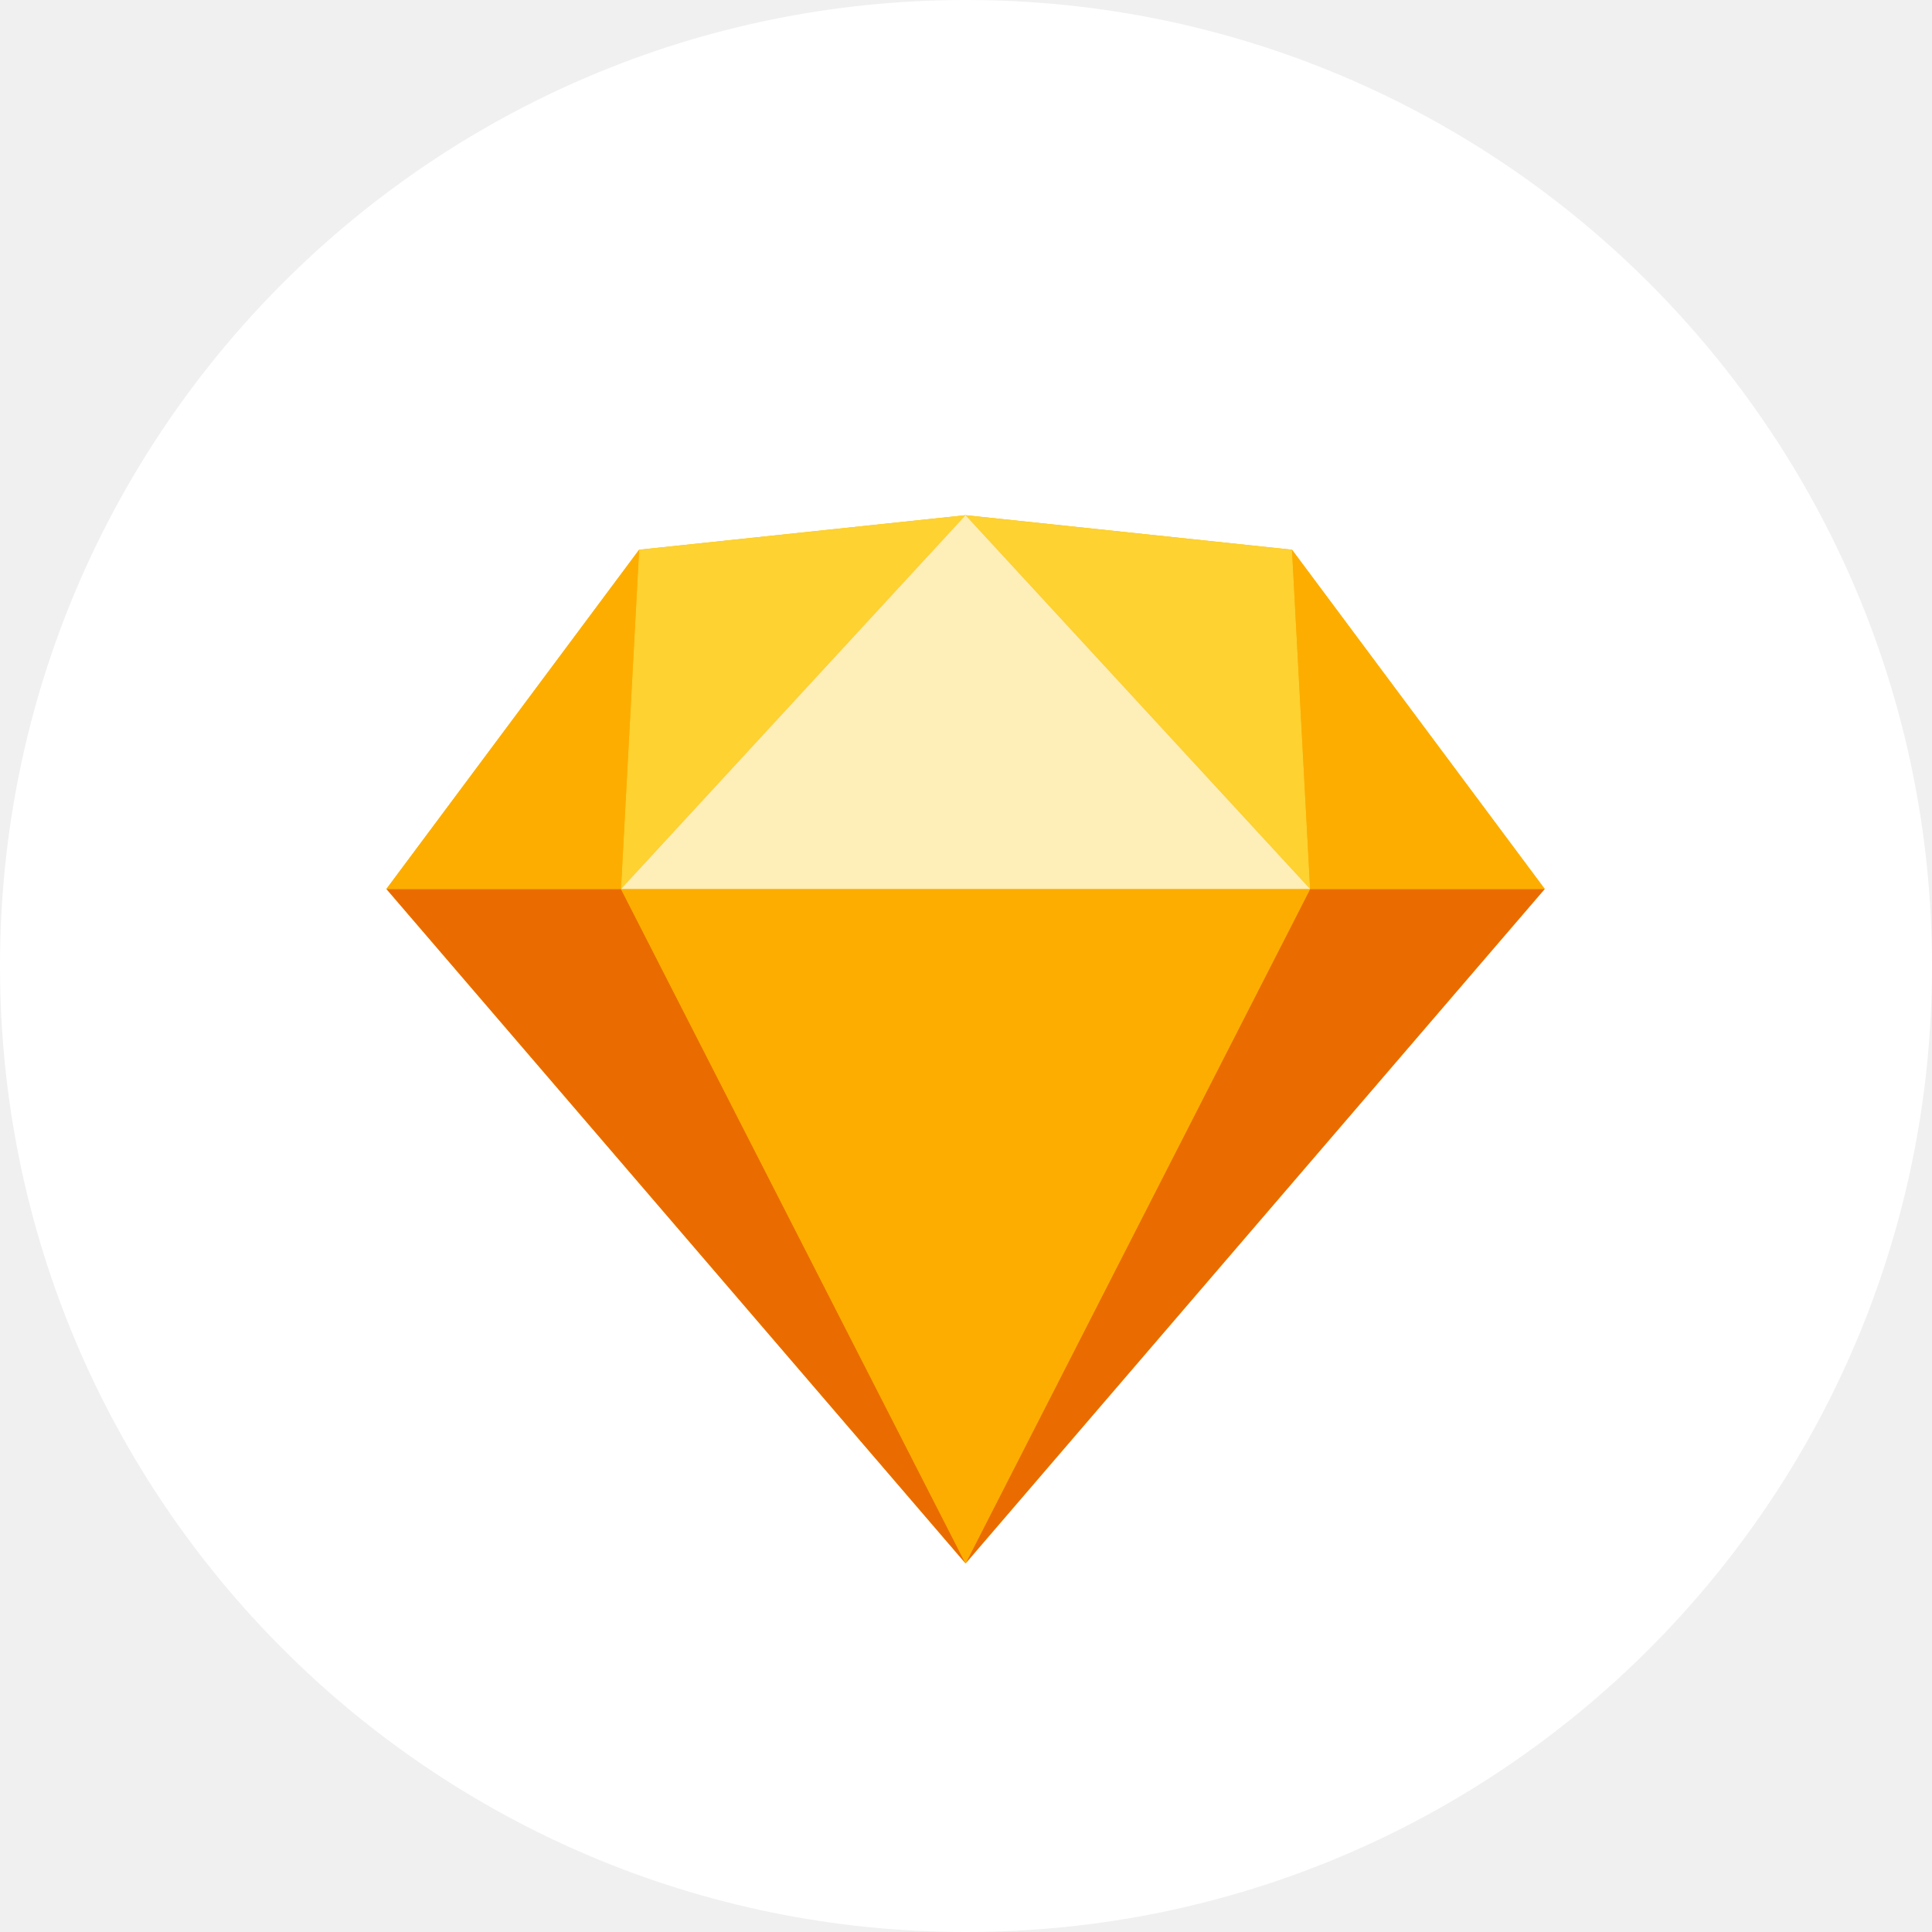
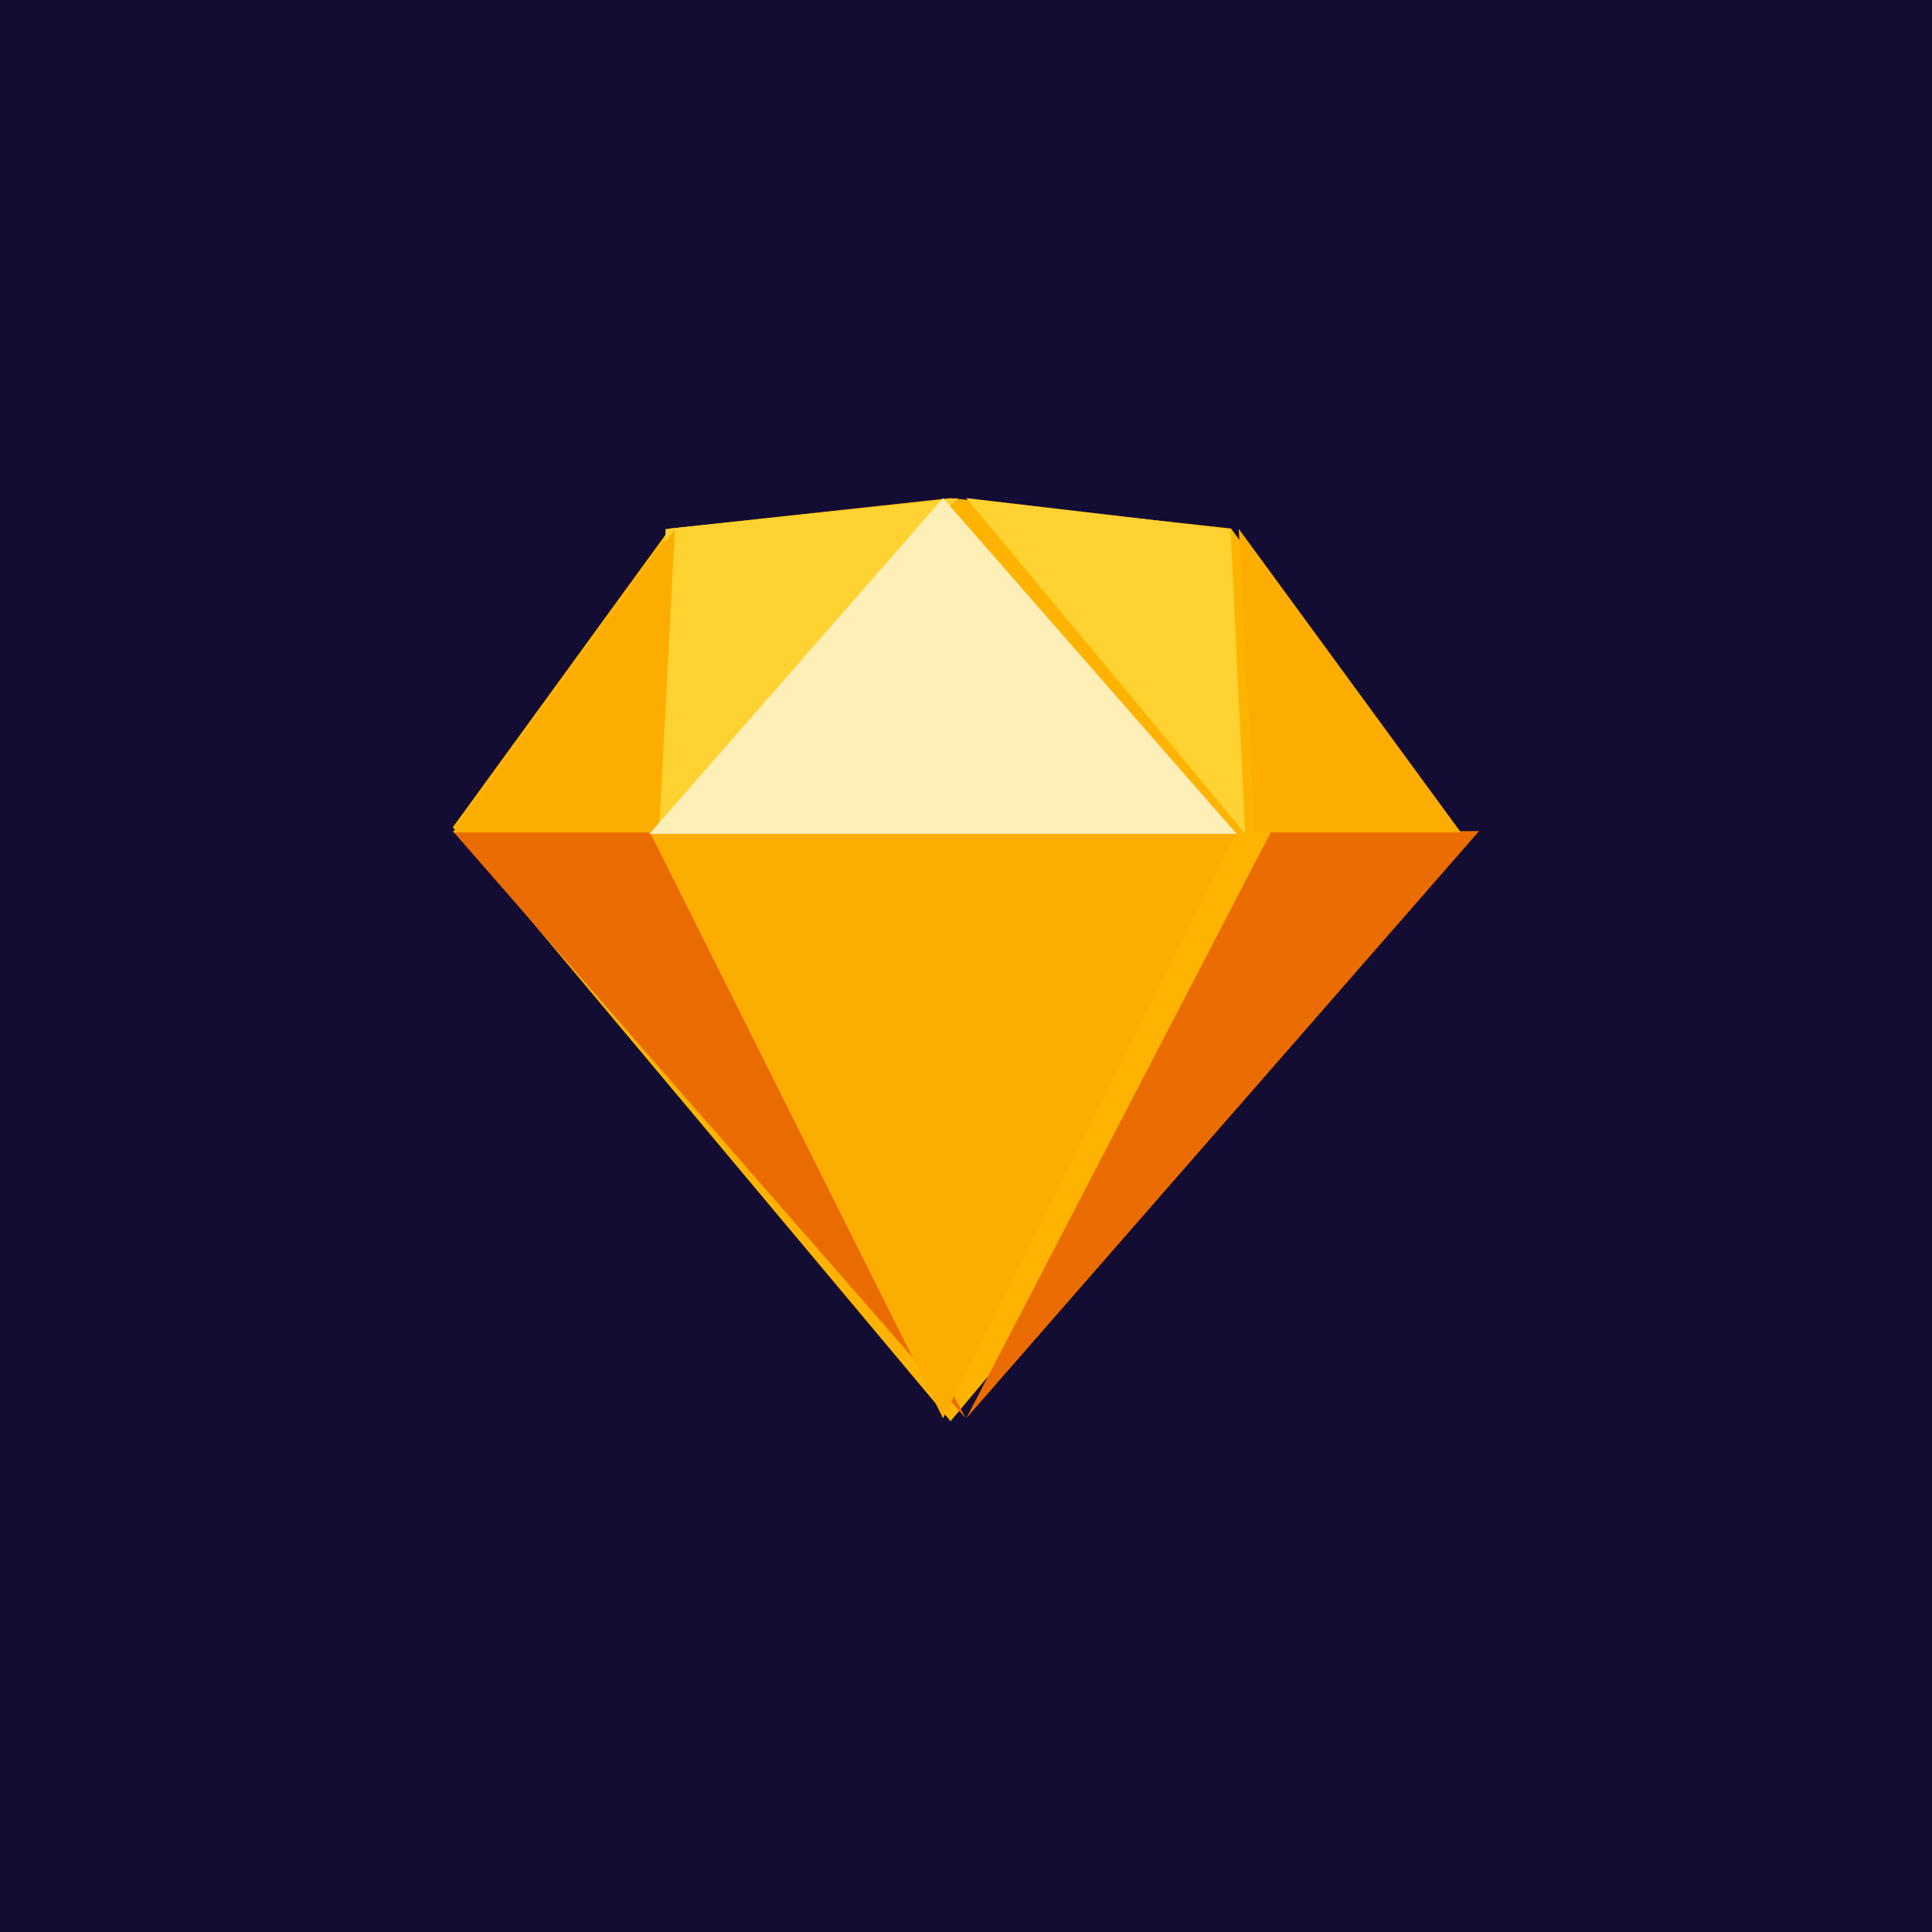
- <svg xmlns="http://www.w3.org/2000/svg" xmlns:xlink="http://www.w3.org/1999/xlink" height="60" width="60">
+ <svg xmlns="http://www.w3.org/2000/svg" xmlns:xlink="http://www.w3.org/1999/xlink" viewBox="0 0 128 128">
  <defs>
-     <path id="a" d="M7.849 1.072L17.987 0 28.124 1.072 35.973 11.608 17.987 32.553 0 11.608z" />
-     <path id="c" d="M7.285 0.035L17.987 20.98 0 0.035z" />
-     <path id="e" d="M10.71 0.035L0.009 20.98 17.996 0.035z" />
-     <path id="g" d="M0.012 0.035L21.414 0.035 10.713 20.98z" />
-     <path id="i" d="M10.713 0L0.575 1.072 0.012 11.608z" />
-     <path id="k" d="M0.009 0L10.147 1.072 10.71 11.608z" />
-     <path id="m" d="M7.887 10.556L0.038 0.02 0.601 10.556z" />
-     <path id="o" d="M0 10.556L7.849 0.02 7.285 10.556z" />
-     <path id="q" d="M10.713 0L0.012 11.608 21.414 11.608z" />
+     <path id="a" d="M14.389 2.014L32.975 0 51.561 2.014 65.951 21.809 32.975 61.16 0 21.809z" />
+     <path id="c" d="M13.761 0.065L33.975 38.963 0 0.065z" />
+     <path id="e" d="M20.231 0.065L0.018 38.963 33.992 0.065z" />
+     <path id="g" d="M0.022 0.065L38.935 0.065 19.479 38.963z" />
+     <path id="i" d="M20.453 0L1.099 2.054 0.023 22.249z" />
+     <path id="k" d="M0.016 0L17.527 2.054 18.5 22.249z" />
+     <path id="m" d="M14.788 20.152L0.071 0.038 1.127 20.152z" />
+     <path id="o" d="M0 20.152L14.716 0.038 13.66 20.152z" />
+     <path id="q" d="M19.479 0L0.022 22.249 38.935 22.249z" />
  </defs>
  <g fill="none" fill-rule="evenodd">
-     <circle cx="30" cy="30" fill="#FFFFFF" r="30" />
-     <g transform="translate(12 16)">
-       <mask fill="#fff" id="b">
+     <path fill="#130C33" d="M0 0H128V128H0z" />
+     <g transform="translate(30 33)">
+       <mask id="b" fill="#fff">
        <use xlink:href="#a" />
      </mask>
-       <path fill="#FDB300" mask="url(#b)" d="M-0.457 33.01L36.431 33.01 36.431 -0.457 -0.457 -0.457z" />
-     </g>
-     <g transform="translate(12 27.573)">
-       <mask fill="#fff" id="d">
-         <use xlink:href="#c" />
-       </mask>
-       <path fill="#EA6C00" mask="url(#d)" d="M-0.457 21.437L18.444 21.437 18.444 -0.423 -0.457 -0.423z" />
-     </g>
-     <g transform="translate(29.977 27.573)">
-       <mask fill="#fff" id="f">
-         <use xlink:href="#e" />
-       </mask>
-       <path fill="#EA6C00" mask="url(#f)" d="M-0.448 21.437L18.453 21.437 18.453 -0.423 -0.448 -0.423z" />
-     </g>
-     <g transform="translate(19.273 27.573)">
-       <mask fill="#fff" id="h">
-         <use xlink:href="#g" />
-       </mask>
-       <path fill="#FDAD00" mask="url(#h)" d="M-0.445 21.437L21.872 21.437 21.872 -0.423 -0.445 -0.423z" />
-     </g>
-     <g transform="translate(19.273 16)">
-       <mask fill="#fff" id="j">
-         <use xlink:href="#i" />
-       </mask>
-       <path fill="#FDD231" mask="url(#j)" d="M-0.445 12.065L11.171 12.065 11.171 -0.457 -0.445 -0.457z" />
-     </g>
-     <g transform="translate(29.977 16)">
-       <mask fill="#fff" id="l">
-         <use xlink:href="#k" />
-       </mask>
-       <path fill="#FDD231" mask="url(#l)" d="M-0.448 12.065L11.168 12.065 11.168 -0.457 -0.448 -0.457z" />
-     </g>
-     <g transform="translate(40.086 17.052)">
-       <mask fill="#fff" id="n">
-         <use xlink:href="#m" />
-       </mask>
-       <path fill="#FDAD00" mask="url(#n)" d="M-0.419 11.013L8.344 11.013 8.344 -0.438 -0.419 -0.438z" />
-     </g>
-     <g transform="translate(12 17.052)">
-       <mask fill="#fff" id="p">
-         <use xlink:href="#o" />
-       </mask>
-       <path fill="#FDAD00" mask="url(#p)" d="M-0.457 11.013L8.306 11.013 8.306 -0.438 -0.457 -0.438z" />
-     </g>
-     <g transform="translate(19.273 16)">
-       <mask fill="#fff" id="r">
-         <use xlink:href="#q" />
-       </mask>
-       <path fill="#FEEEB7" mask="url(#r)" d="M-0.445 12.065L21.872 12.065 21.872 -0.457 -0.445 -0.457z" />
+       <path fill="#FDB300" fill-rule="nonzero" mask="url(#b)" d="M-0.839 62.02L66.789 62.02 66.789 -0.859 -0.839 -0.859z" />
+       <g transform="translate(0 22)">
+         <mask id="d" fill="#fff">
+           <use xlink:href="#c" />
+         </mask>
+         <path fill="#EA6C00" fill-rule="nonzero" mask="url(#d)" d="M-0.864 39.812L34.839 39.812 34.839 -0.785 -0.864 -0.785z" />
+       </g>
+       <g transform="translate(34 22)">
+         <mask id="f" fill="#fff">
+           <use xlink:href="#e" />
+         </mask>
+         <path fill="#EA6C00" fill-rule="nonzero" mask="url(#f)" d="M-0.846 39.812L34.856 39.812 34.856 -0.785 -0.846 -0.785z" />
+       </g>
+       <g transform="translate(13 22)">
+         <mask id="h" fill="#fff">
+           <use xlink:href="#g" />
+         </mask>
+         <path fill="#FDAD00" fill-rule="nonzero" mask="url(#h)" d="M-0.809 39.812L39.767 39.812 39.767 -0.785 -0.809 -0.785z" />
+       </g>
+       <g transform="translate(13)">
+         <mask id="j" fill="#fff">
+           <use xlink:href="#i" />
+         </mask>
+         <path fill="#FDD231" fill-rule="nonzero" mask="url(#j)" d="M-0.85 23.125L21.326 23.125 21.326 -0.877 -0.85 -0.877z" />
+       </g>
+       <g transform="translate(34)">
+         <mask id="l" fill="#fff">
+           <use xlink:href="#k" />
+         </mask>
+         <path fill="#FDD231" fill-rule="nonzero" mask="url(#l)" d="M-0.774 23.125L19.29 23.125 19.29 -0.877 -0.774 -0.877z" />
+       </g>
+       <g transform="translate(52 2)">
+         <mask id="n" fill="#fff">
+           <use xlink:href="#m" />
+         </mask>
+         <path fill="#FDAD00" fill-rule="nonzero" mask="url(#n)" d="M-0.786 21.025L15.645 21.025 15.645 -0.836 -0.786 -0.836z" />
+       </g>
+       <g transform="translate(0 2)">
+         <mask id="p" fill="#fff">
+           <use xlink:href="#o" />
+         </mask>
+         <path fill="#FDAD00" fill-rule="nonzero" mask="url(#p)" d="M-0.858 21.025L15.574 21.025 15.574 -0.836 -0.858 -0.836z" />
+       </g>
+       <g transform="translate(13)">
+         <mask id="r" fill="#fff">
+           <use xlink:href="#q" />
+         </mask>
+         <path fill="#FEEEB7" fill-rule="nonzero" mask="url(#r)" d="M-0.809 23.125L39.767 23.125 39.767 -0.877 -0.809 -0.877z" />
+       </g>
    </g>
  </g>
</svg>
